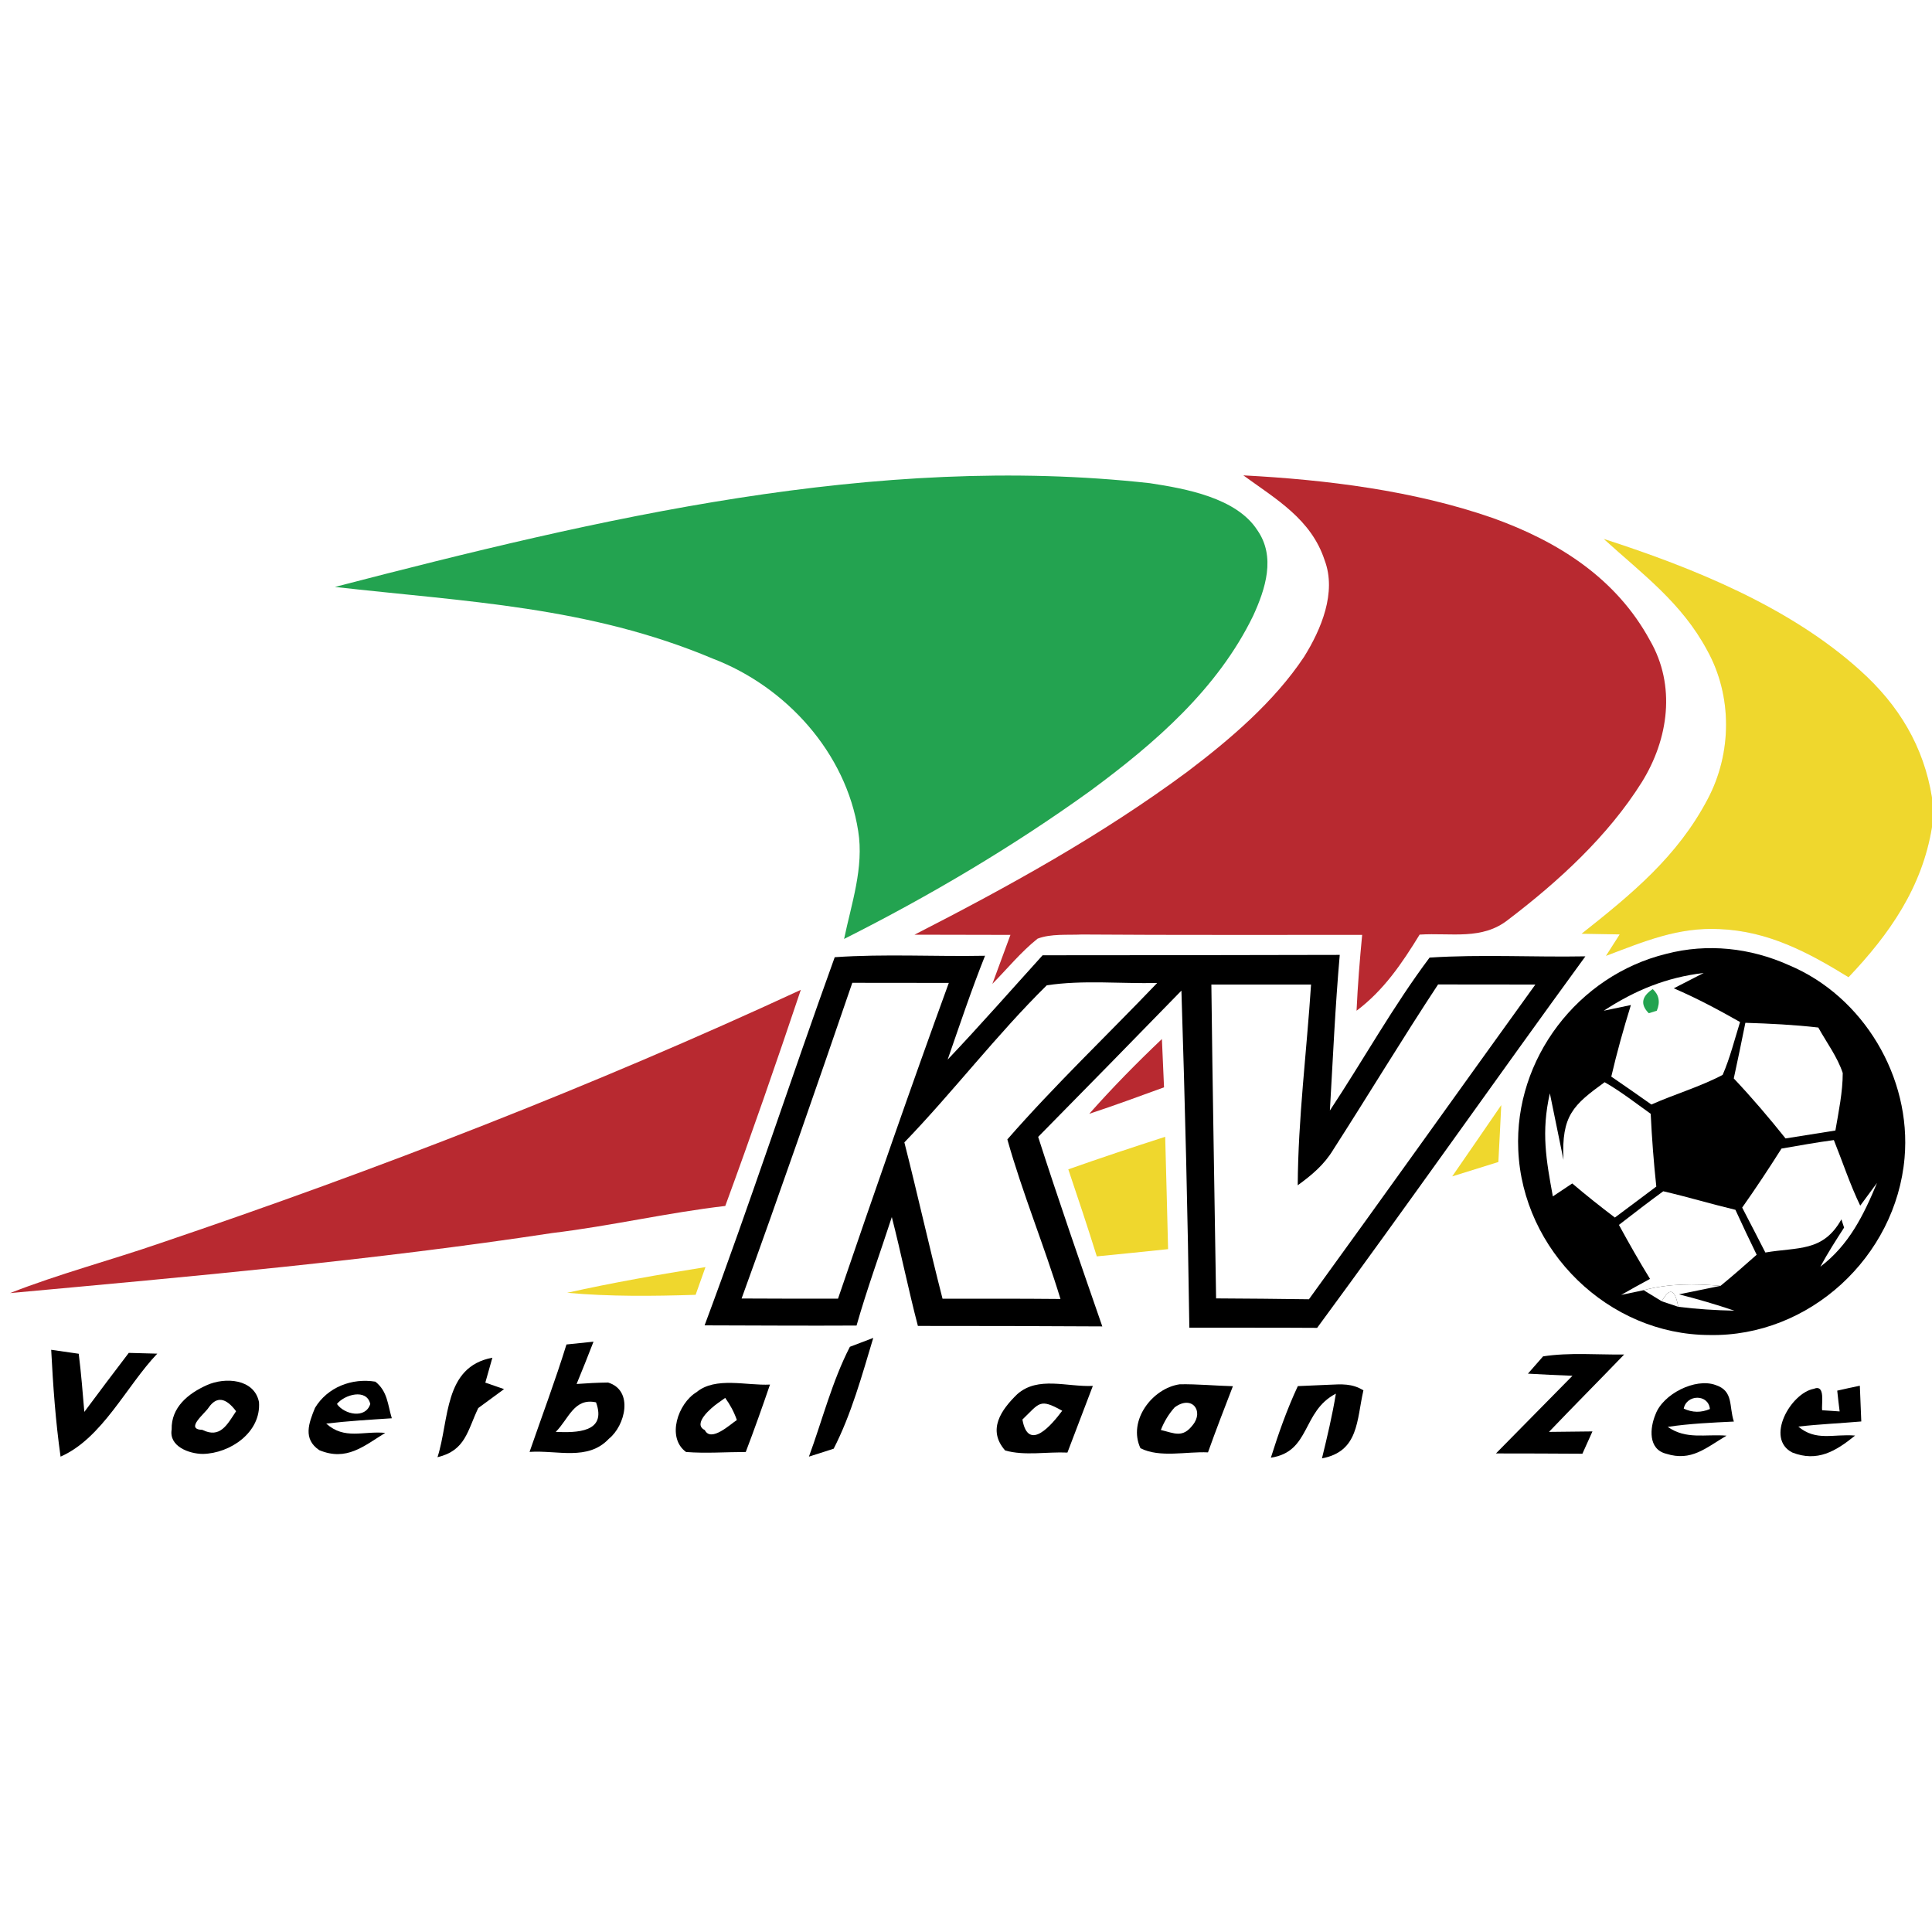
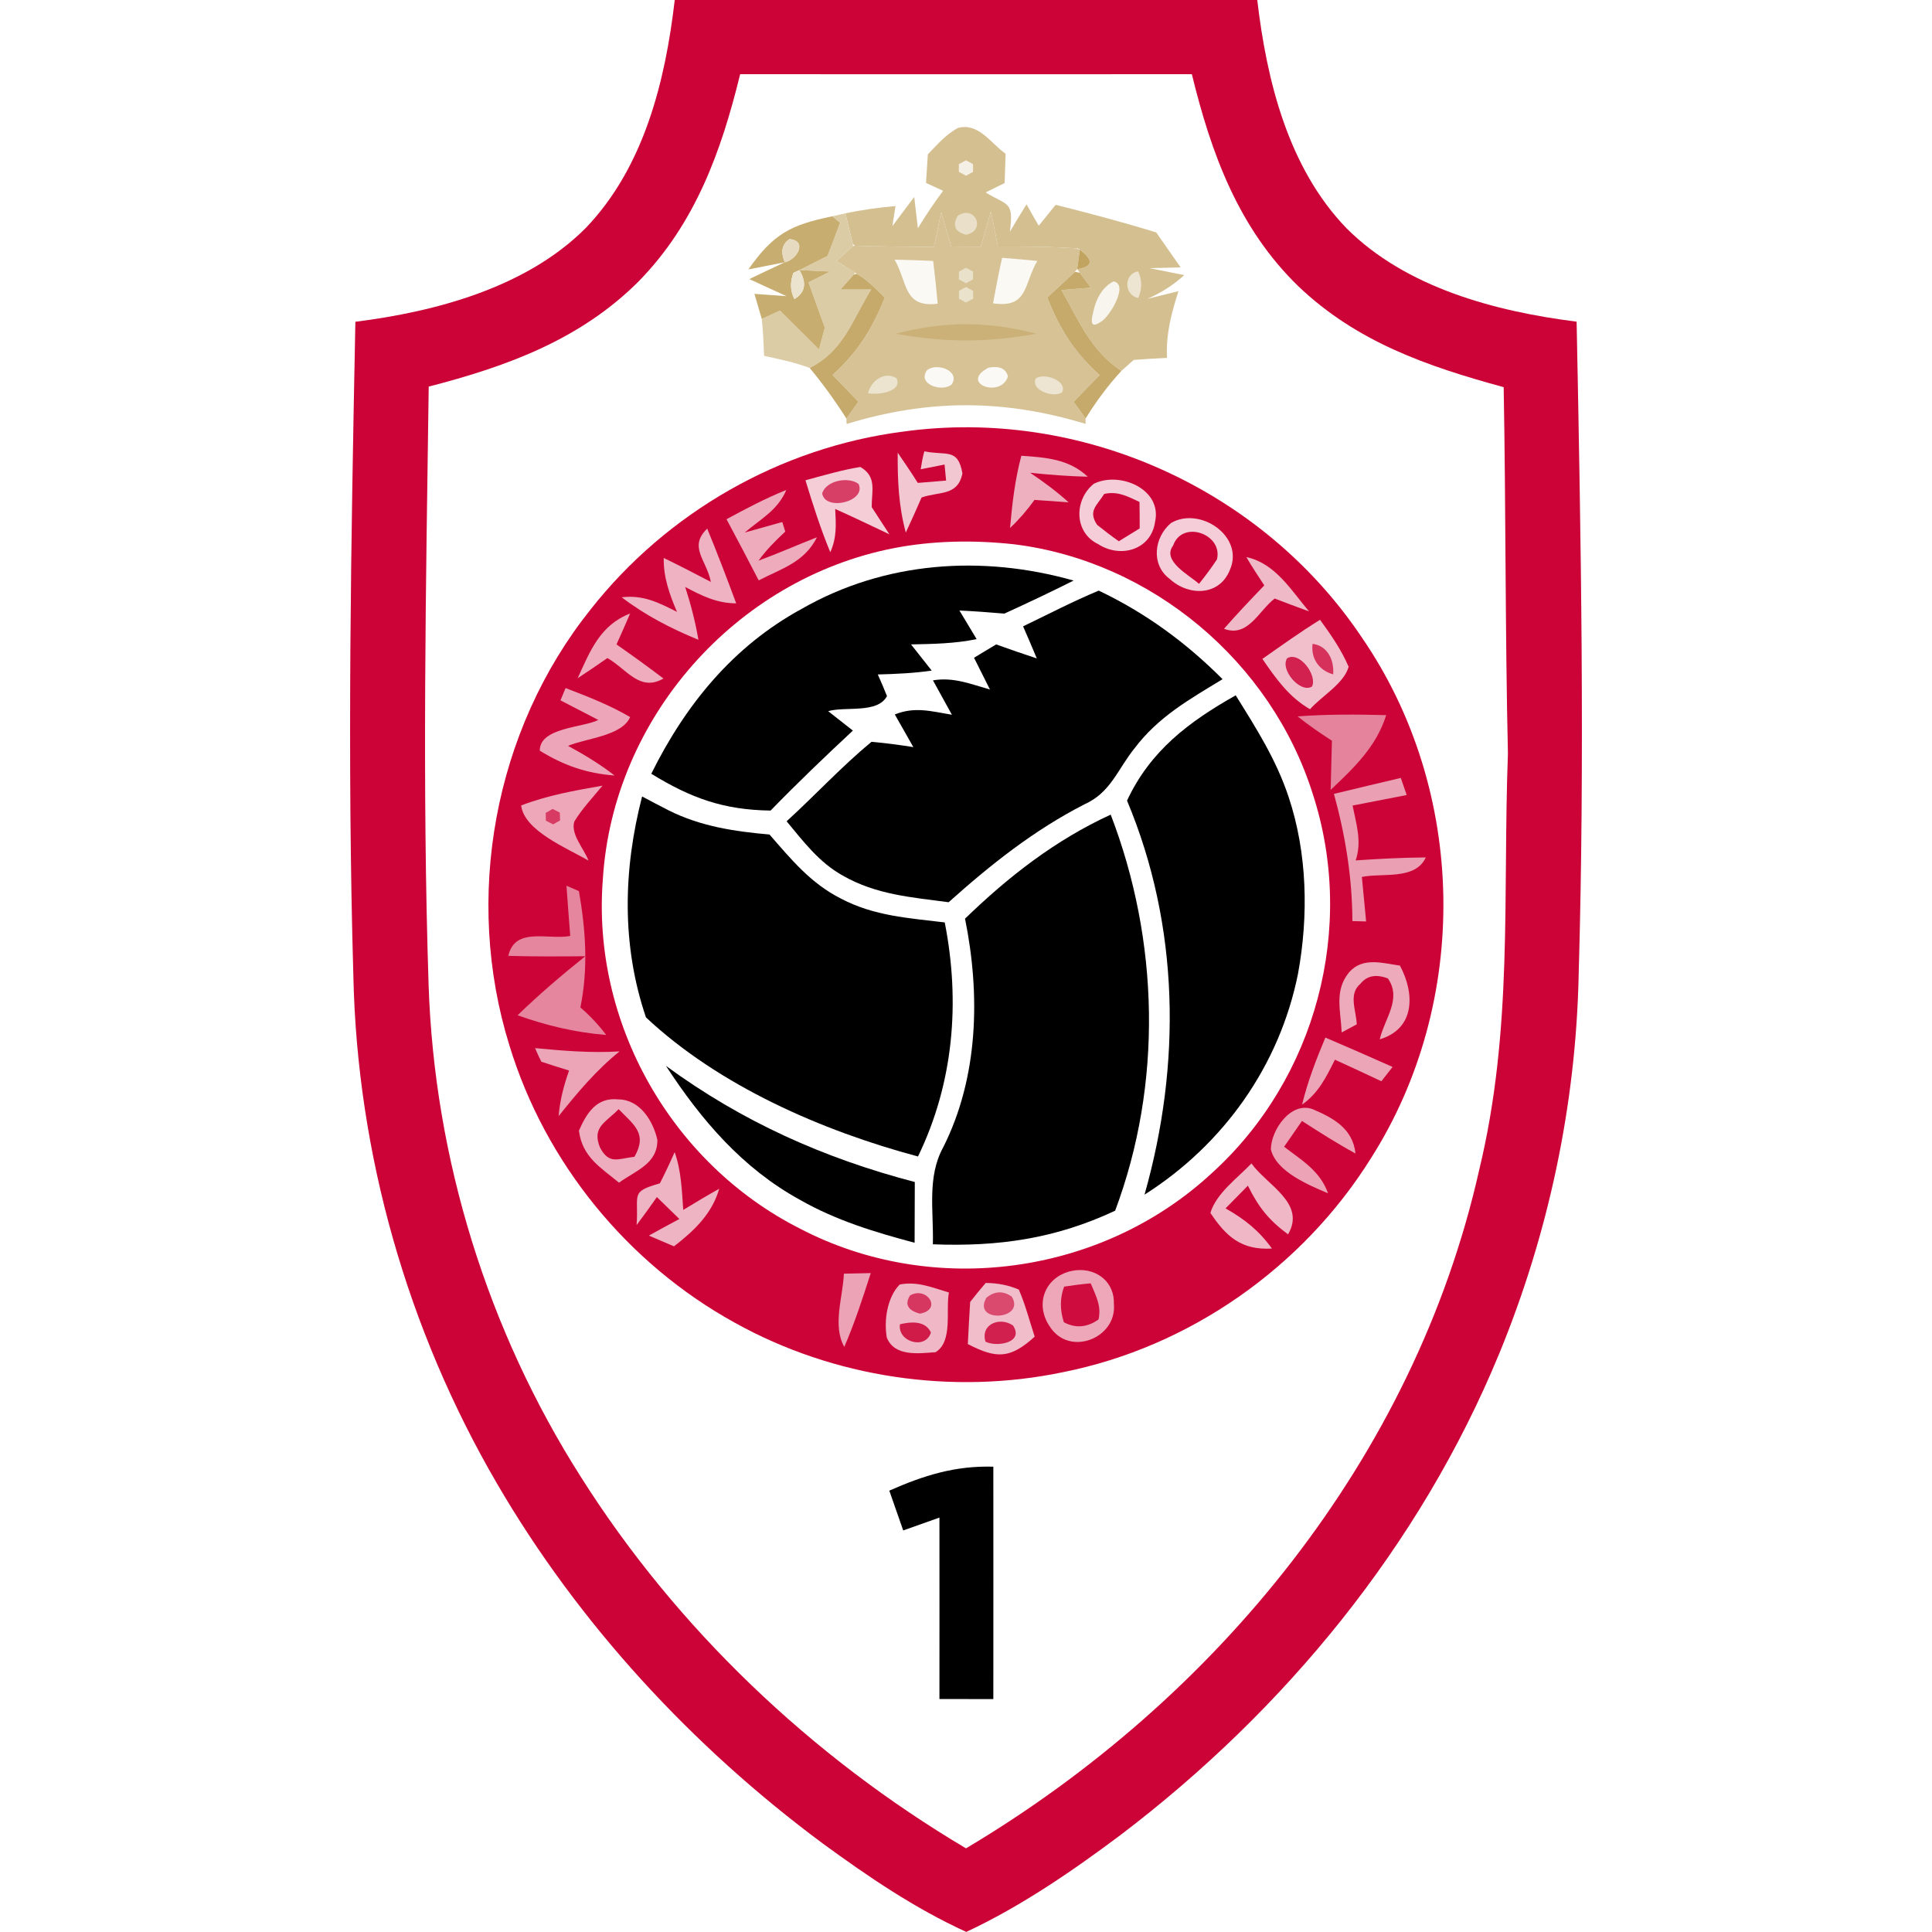
<svg xmlns="http://www.w3.org/2000/svg" version="1.1" viewBox="0 0 200 200" width="200.0pt" height="200.0pt">
-   <path d="M 0.00 0.00 L 200.00 0.00 L 200.00 82.57 C 199.14 77.25 196.55 72.98 192.57 69.41 C 185.30 62.83 175.25 58.77 166.02 55.79 C 170.04 59.44 174.08 62.39 176.72 67.31 C 179.35 72.04 179.30 77.98 176.77 82.74 C 173.64 88.69 168.89 92.57 163.73 96.66 C 165.04 96.68 166.35 96.71 167.67 96.73 C 167.19 97.47 166.72 98.21 166.25 98.95 C 170.18 97.47 173.70 95.96 178.02 96.18 C 183.06 96.39 187.17 98.58 191.36 101.16 C 195.61 96.69 198.99 91.84 200.00 85.61 L 200.00 200.00 L 0.00 200.00 L 0.00 0.00 Z" fill="#ffffff" />
-   <path d="M 119.04 50.02 C 122.71 50.58 127.98 51.52 130.15 54.87 C 132.09 57.64 131.00 60.96 129.73 63.74 C 126.04 71.33 119.55 76.94 112.88 81.86 C 104.83 87.66 96.24 92.74 87.38 97.20 C 88.14 93.54 89.45 89.80 88.84 86.03 C 87.58 77.92 81.37 71.08 73.81 68.19 C 60.95 62.77 48.26 62.30 34.67 60.76 C 62.01 53.67 90.63 46.87 119.04 50.02 Z" fill="#23a350" />
-   <path d="M 128.71 49.21 C 137.30 49.66 146.36 50.78 154.52 53.62 C 161.27 56.04 167.29 59.83 170.80 66.29 C 173.51 70.97 172.73 76.51 169.96 80.97 C 166.46 86.55 161.35 91.23 156.15 95.19 C 153.43 97.36 150.26 96.54 146.96 96.75 C 145.13 99.73 143.26 102.50 140.43 104.63 C 140.55 102.01 140.76 99.39 141.01 96.78 C 131.34 96.77 121.67 96.81 112.00 96.74 C 110.52 96.81 108.80 96.64 107.41 97.17 C 105.69 98.54 104.26 100.30 102.73 101.85 C 103.36 100.16 103.98 98.47 104.60 96.78 C 101.29 96.77 97.98 96.76 94.67 96.76 C 104.49 91.73 114.02 86.47 122.91 79.89 C 127.35 76.53 131.90 72.65 135.00 67.99 C 136.77 65.15 138.38 61.33 137.13 58.01 C 135.74 53.75 132.12 51.69 128.71 49.21 Z" fill="#b82930" />
-   <path d="M 166.02 55.79 C 175.25 58.77 185.30 62.83 192.57 69.41 C 196.55 72.98 199.14 77.25 200.00 82.57 L 200.00 85.61 C 198.99 91.84 195.61 96.69 191.36 101.16 C 187.17 98.58 183.06 96.39 178.02 96.18 C 173.70 95.96 170.18 97.47 166.25 98.95 C 166.72 98.21 167.19 97.47 167.67 96.73 C 166.35 96.71 165.04 96.68 163.73 96.66 C 168.89 92.57 173.64 88.69 176.77 82.74 C 179.30 77.98 179.35 72.04 176.72 67.31 C 174.08 62.39 170.04 59.44 166.02 55.79 Z" fill="#efd72d" />
-   <path d="M 172.50 98.74 C 176.75 97.63 181.20 98.12 185.18 99.91 C 192.90 103.14 197.89 111.53 197.16 119.86 C 196.27 130.10 187.30 138.41 176.96 138.20 C 166.50 138.18 157.60 129.45 157.17 119.03 C 156.75 109.60 163.36 100.97 172.50 98.74 Z" fill="#000000" />
-   <path d="M 86.41 99.09 C 91.57 98.73 96.79 99.04 101.97 98.94 C 100.56 102.47 99.35 106.10 98.10 109.69 C 101.45 106.16 104.66 102.50 107.93 98.89 C 118.18 98.89 128.44 98.87 138.69 98.85 C 138.22 104.21 137.98 109.59 137.67 114.96 C 141.13 109.73 144.23 104.14 147.99 99.13 C 153.34 98.78 158.75 99.10 164.12 99.00 C 154.80 111.78 145.72 124.73 136.35 137.46 C 131.94 137.43 127.53 137.45 123.12 137.44 C 122.96 125.80 122.67 114.18 122.30 102.55 C 117.37 107.61 112.43 112.66 107.47 117.69 C 109.58 124.26 111.85 130.79 114.11 137.31 C 107.75 137.27 101.38 137.26 95.02 137.26 C 94.04 133.52 93.28 129.73 92.32 125.99 C 91.10 129.74 89.75 133.43 88.67 137.22 C 83.43 137.25 78.18 137.21 72.94 137.20 C 77.65 124.58 81.84 111.75 86.41 99.09 Z" fill="#000000" />
-   <path d="M 176.37 100.72 L 173.27 102.31 C 175.63 103.32 177.89 104.53 180.13 105.80 C 179.56 107.62 179.09 109.52 178.33 111.27 C 175.98 112.51 173.38 113.26 170.95 114.34 C 169.58 113.37 168.19 112.40 166.80 111.45 C 167.38 108.95 168.07 106.49 168.83 104.04 L 166.02 104.63 C 169.26 102.51 172.50 101.18 176.37 100.72 Z" fill="#ffffff" />
-   <path d="M 82.90 102.47 C 80.39 109.95 77.80 117.43 75.08 124.84 C 69.07 125.54 63.19 126.92 57.19 127.64 C 38.59 130.47 19.77 132.14 1.04 133.86 C 6.14 131.86 11.47 130.46 16.65 128.67 C 39.13 121.06 61.35 112.45 82.90 102.47 Z" fill="#b82930" />
-   <path d="M 88.23 101.74 C 91.56 101.74 94.89 101.74 98.22 101.75 C 94.27 112.59 90.48 123.52 86.75 134.44 C 83.43 134.44 80.10 134.44 76.77 134.42 C 80.70 123.58 84.49 112.65 88.23 101.74 Z" fill="#ffffff" />
-   <path d="M 108.36 102.00 C 112.08 101.43 116.03 101.84 119.79 101.76 C 114.64 107.14 109.17 112.35 104.28 117.95 C 105.85 123.53 108.09 128.93 109.78 134.47 C 105.71 134.43 101.64 134.44 97.57 134.44 C 96.19 129.06 94.99 123.64 93.62 118.26 C 98.69 113.00 103.17 107.11 108.36 102.00 Z" fill="#ffffff" />
-   <path d="M 125.40 101.92 C 128.84 101.92 132.28 101.92 135.72 101.92 C 135.27 108.83 134.38 115.77 134.34 122.70 C 135.80 121.64 137.08 120.57 138.02 119.01 C 141.67 113.33 145.15 107.55 148.87 101.91 C 152.23 101.91 155.59 101.92 158.94 101.92 C 151.11 112.77 143.36 123.67 135.50 134.50 C 132.30 134.45 129.10 134.43 125.89 134.41 C 125.73 123.58 125.52 112.75 125.40 101.92 Z" fill="#ffffff" />
-   <path d="M 171.09 102.39 C 171.74 102.98 171.89 103.73 171.51 104.63 L 170.68 104.89 C 169.79 103.99 169.93 103.15 171.09 102.39 Z" fill="#23a350" />
-   <path d="M 180.68 105.88 C 183.21 105.96 185.72 106.08 188.23 106.37 C 189.08 107.91 190.21 109.41 190.76 111.08 C 190.76 113.05 190.33 115.10 190.00 117.03 C 188.28 117.30 186.56 117.57 184.84 117.85 C 183.13 115.71 181.36 113.63 179.48 111.64 C 179.90 109.72 180.29 107.80 180.68 105.88 Z" fill="#ffffff" />
-   <path d="M 120.28 107.56 C 120.35 109.22 120.42 110.89 120.50 112.56 C 117.93 113.50 115.36 114.44 112.76 115.30 C 115.15 112.60 117.67 110.04 120.28 107.56 Z" fill="#b82930" />
-   <path d="M 166.11 112.03 C 167.78 112.98 169.32 114.19 170.88 115.30 C 171.00 117.82 171.19 120.32 171.46 122.83 C 170.03 123.90 168.60 124.98 167.17 126.04 C 165.67 124.90 164.19 123.73 162.76 122.51 C 162.09 122.96 161.42 123.41 160.75 123.85 C 160.06 120.08 159.53 117.19 160.44 113.18 L 161.85 120.06 C 161.63 115.47 162.86 114.39 166.11 112.03 Z" fill="#ffffff" />
-   <path d="M 155.41 114.40 C 155.32 116.36 155.21 118.33 155.11 120.29 C 153.52 120.79 151.92 121.29 150.33 121.78 C 152.04 119.33 153.71 116.86 155.41 114.40 Z" fill="#efd72d" />
-   <path d="M 120.62 117.68 C 120.72 121.56 120.83 125.43 120.92 129.31 C 118.46 129.57 116.00 129.82 113.54 130.06 C 112.60 127.04 111.60 124.04 110.59 121.05 C 113.92 119.87 117.27 118.76 120.62 117.68 Z" fill="#efd72d" />
-   <path d="M 189.84 118.02 C 190.75 120.29 191.51 122.61 192.57 124.81 L 194.31 122.45 C 192.92 125.80 191.40 128.89 188.44 131.13 C 189.19 129.74 190.04 128.41 190.90 127.08 C 190.81 126.80 190.71 126.51 190.62 126.23 C 188.72 129.63 186.11 129.08 182.75 129.66 C 181.96 128.10 181.15 126.56 180.35 125.01 C 181.76 123.01 183.11 120.97 184.42 118.90 C 186.23 118.59 188.03 118.26 189.84 118.02 Z" fill="#ffffff" />
-   <path d="M 172.18 123.32 C 174.69 123.90 177.15 124.64 179.65 125.24 C 180.36 126.80 181.10 128.35 181.85 129.89 C 180.62 130.98 179.38 132.07 178.11 133.11 C 175.41 132.88 172.79 132.86 170.15 133.56 C 169.37 133.72 168.60 133.89 167.82 134.05 C 168.81 133.48 169.81 132.93 170.81 132.39 C 169.68 130.56 168.62 128.69 167.59 126.80 C 168.39 126.19 169.18 125.57 169.98 124.96 C 170.70 124.41 171.44 123.86 172.18 123.32 Z" fill="#ffffff" />
-   <path d="M 73.03 131.17 C 72.69 132.13 72.35 133.08 72.01 134.04 C 67.57 134.18 63.14 134.23 58.71 133.83 C 63.45 132.77 68.23 131.94 73.03 131.17 Z" fill="#efd72d" />
-   <path d="M 178.11 133.11 L 173.81 133.99 C 175.74 134.48 177.65 135.04 179.54 135.68 C 177.59 135.64 175.66 135.52 173.73 135.28 C 173.40 133.43 172.83 133.24 172.03 134.71 L 170.15 133.56 C 172.79 132.86 175.41 132.88 178.11 133.11 Z" fill="#ffffff" />
-   <path d="M 173.73 135.28 L 172.03 134.71 C 172.83 133.24 173.40 133.43 173.73 135.28 Z" fill="#ffffff" />
-   <path d="M 58.64 139.18 C 59.58 139.08 60.51 138.99 61.44 138.89 C 60.87 140.36 60.29 141.82 59.69 143.27 C 60.78 143.19 61.86 143.13 62.95 143.12 C 65.63 143.94 64.72 147.60 63.02 148.95 C 60.85 151.26 57.69 150.10 54.82 150.30 C 56.10 146.59 57.48 142.93 58.64 139.18 Z" fill="#000000" />
-   <path d="M 87.98 139.42 L 90.40 138.50 C 89.25 142.32 88.12 146.44 86.30 149.97 L 83.74 150.79 C 85.12 147.04 86.14 142.99 87.98 139.42 Z" fill="#000000" />
-   <path d="M 5.30 139.73 L 8.15 140.14 C 8.40 142.14 8.56 144.16 8.73 146.16 C 10.25 144.12 11.78 142.07 13.33 140.05 C 14.31 140.08 15.29 140.10 16.28 140.13 C 13.07 143.50 10.59 148.89 6.27 150.79 C 5.75 147.12 5.49 143.43 5.30 139.73 Z" fill="#000000" />
-   <path d="M 159.74 140.41 C 162.48 139.99 165.37 140.25 168.13 140.22 C 165.55 142.90 162.92 145.54 160.35 148.23 C 161.85 148.21 163.35 148.20 164.85 148.18 C 164.51 148.95 164.16 149.72 163.81 150.49 C 160.83 150.47 157.84 150.46 154.86 150.46 C 157.50 147.78 160.14 145.10 162.78 142.42 C 161.24 142.36 159.70 142.29 158.17 142.20 L 159.74 140.41 Z" fill="#000000" />
-   <path d="M 50.97 140.55 L 50.24 143.13 L 52.18 143.80 C 51.29 144.46 50.40 145.11 49.51 145.76 C 48.38 148.11 48.21 150.15 45.29 150.85 C 46.53 146.98 45.91 141.49 50.97 140.55 Z" fill="#000000" />
-   <path d="M 21.41 143.39 C 23.30 142.54 26.32 142.72 26.81 145.14 C 27.04 148.28 23.83 150.46 20.99 150.51 C 19.59 150.50 17.47 149.74 17.77 147.98 C 17.71 145.68 19.49 144.25 21.41 143.39 Z" fill="#000000" />
-   <path d="M 38.86 143.03 C 40.13 144.05 40.12 145.37 40.56 146.82 C 38.29 146.97 36.03 147.10 33.77 147.37 C 35.68 149.07 37.55 148.12 39.88 148.33 C 37.63 149.72 35.87 151.29 33.05 150.12 C 31.34 148.96 31.96 147.33 32.61 145.74 C 33.90 143.60 36.43 142.63 38.86 143.03 Z" fill="#000000" />
-   <path d="M 79.71 143.33 C 78.91 145.67 78.08 148.00 77.20 150.31 C 75.14 150.31 73.07 150.47 71.02 150.31 C 68.96 148.81 70.20 145.26 72.10 144.12 C 74.07 142.48 77.29 143.46 79.71 143.33 Z" fill="#000000" />
-   <path d="M 113.13 143.47 C 112.26 145.77 111.37 148.07 110.50 150.37 C 108.42 150.27 106.06 150.73 104.05 150.15 C 102.18 148.02 103.63 145.95 105.31 144.32 C 107.46 142.43 110.43 143.59 113.13 143.47 Z" fill="#000000" />
-   <path d="M 122.13 143.30 C 123.96 143.27 125.80 143.45 127.63 143.50 C 126.75 145.77 125.87 148.05 125.05 150.35 C 122.84 150.24 120.08 150.94 118.06 149.92 C 116.73 147.08 119.27 143.71 122.13 143.30 Z" fill="#000000" />
-   <path d="M 141.14 143.93 C 140.43 147.01 140.68 150.25 136.85 150.97 C 137.39 148.75 137.92 146.53 138.29 144.27 C 134.74 146.11 135.70 150.28 131.56 150.90 C 132.35 148.38 133.23 145.89 134.35 143.49 C 135.42 143.44 136.49 143.40 137.57 143.35 C 138.88 143.29 139.97 143.20 141.14 143.93 Z" fill="#000000" />
-   <path d="M 177.58 143.37 C 179.49 143.99 178.96 145.56 179.49 147.16 C 177.20 147.27 174.91 147.37 172.64 147.71 C 174.58 149.05 176.47 148.44 178.73 148.62 C 176.59 149.88 175.09 151.32 172.48 150.49 C 170.60 150.02 170.78 147.83 171.38 146.41 C 172.15 144.31 175.49 142.62 177.58 143.37 Z" fill="#000000" />
-   <path d="M 38.33 145.34 C 37.84 146.91 35.64 146.43 34.88 145.34 C 35.65 144.37 37.96 143.70 38.33 145.34 Z" fill="#ffffff" />
-   <path d="M 187.76 143.77 C 189.01 143.26 188.53 145.37 188.63 145.99 L 190.44 146.11 C 190.35 145.39 190.26 144.68 190.19 143.96 C 190.97 143.78 191.75 143.61 192.53 143.45 L 192.68 147.15 C 190.50 147.34 188.33 147.43 186.16 147.68 C 188.01 149.23 189.77 148.42 192.04 148.61 C 190.03 150.24 188.12 151.38 185.53 150.36 C 182.70 148.90 185.38 144.21 187.76 143.77 Z" fill="#000000" />
-   <path d="M 21.60 145.71 C 22.42 144.53 23.37 144.66 24.44 146.09 C 23.53 147.45 22.81 148.94 20.95 148.02 C 19.09 147.96 21.21 146.33 21.60 145.71 Z" fill="#ffffff" />
-   <path d="M 61.70 145.17 C 62.85 148.31 59.67 148.32 57.53 148.23 C 58.88 146.88 59.42 144.68 61.70 145.17 Z" fill="#ffffff" />
-   <path d="M 74.27 145.28 L 75.07 144.71 C 75.57 145.39 75.98 146.15 76.28 147.00 C 75.60 147.44 73.60 149.34 72.96 148.04 C 71.63 147.40 73.66 145.71 74.27 145.28 Z" fill="#ffffff" />
-   <path d="M 109.96 146.04 C 108.91 147.45 106.45 150.41 105.84 146.95 C 107.62 145.24 107.60 144.72 109.96 146.04 Z" fill="#ffffff" />
-   <path d="M 121.60 145.69 C 123.39 144.37 124.65 146.07 123.48 147.51 C 122.43 148.89 121.58 148.37 120.17 148.03 C 120.52 147.14 121.00 146.36 121.60 145.69 Z" fill="#ffffff" />
-   <path d="M 177.01 145.86 C 176.10 146.25 175.20 146.24 174.30 145.82 C 174.58 144.34 176.85 144.28 177.01 145.86 Z" fill="#ffffff" />
+   <path d="M 0.00 0.00 L 69.85 0.00 C 68.87 8.42 66.67 17.33 60.62 23.62 C 54.50 29.75 45.14 32.26 36.79 33.31 C 36.34 55.86 35.93 78.45 36.58 101.00 C 36.97 119.42 42.17 137.65 51.44 153.56 C 59.90 168.10 71.66 180.81 85.15 190.82 C 89.90 194.29 94.67 197.54 100.03 199.99 C 105.68 197.35 111.00 193.70 115.98 189.97 C 133.02 177.03 146.99 160.01 155.18 140.17 C 160.29 127.76 163.13 114.42 163.42 101.00 C 164.07 78.45 163.66 55.86 163.21 33.30 C 154.80 32.24 145.54 29.79 139.38 23.62 C 133.35 17.37 131.13 8.36 130.15 0.00 L 200.00 0.00 L 200.00 200.00 L 0.00 200.00 L 0.00 0.00 Z" fill="#ffffff" />
+   <path d="M 69.85 0.00 L 130.15 0.00 C 131.13 8.36 133.35 17.37 139.38 23.62 C 145.54 29.79 154.80 32.24 163.21 33.30 C 163.66 55.86 164.07 78.45 163.42 101.00 C 163.13 114.42 160.29 127.76 155.18 140.17 C 146.99 160.01 133.02 177.03 115.98 189.97 C 111.00 193.70 105.68 197.35 100.03 199.99 C 94.67 197.54 89.90 194.29 85.15 190.82 C 71.66 180.81 59.90 168.10 51.44 153.56 C 42.17 137.65 36.97 119.42 36.58 101.00 C 35.93 78.45 36.34 55.86 36.79 33.31 C 45.14 32.26 54.50 29.75 60.62 23.62 C 66.67 17.33 68.87 8.42 69.85 0.00 Z" fill="#cc0337" />
+   <path d="M 76.62 7.68 C 92.21 7.69 107.79 7.69 123.38 7.68 C 125.38 15.88 128.20 23.61 134.39 29.62 C 140.45 35.41 147.75 37.92 155.66 40.08 C 155.89 52.72 155.81 65.36 156.10 78.00 C 155.55 92.83 156.65 106.56 153.11 121.18 C 146.41 150.89 125.89 175.94 100.00 191.34 C 84.02 181.86 70.07 168.62 60.13 152.89 C 50.48 137.72 44.97 119.97 44.37 102.00 C 43.70 81.39 44.09 60.65 44.38 40.02 C 52.49 37.93 60.08 35.16 66.12 29.12 C 71.98 23.13 74.67 15.66 76.62 7.68 Z" fill="#ffffff" />
+   <path d="M 99.18 13.24 C 101.30 12.68 102.56 14.82 104.10 15.92 C 104.06 16.93 104.03 17.94 104.00 18.95 C 103.34 19.27 102.68 19.60 102.03 19.92 C 104.31 21.32 104.97 20.78 104.54 23.99 C 105.10 23.04 105.68 22.09 106.27 21.15 C 106.68 21.90 107.10 22.64 107.53 23.37 C 108.11 22.64 108.70 21.92 109.28 21.20 C 112.77 22.08 116.25 23.00 119.69 24.06 C 120.53 25.27 121.37 26.47 122.22 27.68 L 119.02 27.76 C 120.21 28.00 121.40 28.24 122.59 28.48 C 121.48 29.50 120.20 30.32 118.76 30.94 L 121.99 30.14 C 121.26 32.45 120.68 34.61 120.81 37.05 C 119.66 37.10 118.51 37.17 117.36 37.26 L 116.09 38.39 C 112.90 36.30 111.69 33.18 109.88 30.02 C 110.90 29.94 111.92 29.86 112.93 29.78 L 111.77 28.21 L 111.51 27.86 C 113.15 27.61 113.24 26.94 111.78 25.85 L 111.56 25.72 L 111.43 25.71 C 108.73 25.53 106.01 25.51 103.31 25.52 C 103.07 24.31 102.82 23.10 102.58 21.88 C 102.23 23.10 101.87 24.32 101.52 25.54 C 100.51 25.53 99.49 25.53 98.47 25.52 C 98.12 24.34 97.78 23.16 97.43 21.97 C 97.18 23.17 96.93 24.36 96.68 25.56 C 93.95 25.54 91.22 25.53 88.49 25.44 L 88.29 25.28 C 88.03 24.22 87.77 23.15 87.52 22.08 C 89.23 21.73 90.96 21.48 92.70 21.33 L 92.38 23.40 C 93.13 22.40 93.89 21.40 94.64 20.39 C 94.77 21.47 94.89 22.55 95.02 23.63 C 95.83 22.29 96.69 21.01 97.63 19.75 C 97.04 19.48 96.45 19.21 95.86 18.94 C 95.92 17.95 95.98 16.97 96.05 15.98 C 96.99 15.00 97.97 13.87 99.18 13.24 Z" fill="#d4bf90" />
+   <path d="M 99.26 16.99 L 100.00 16.59 L 100.73 16.99 L 100.73 17.79 L 100.00 18.19 L 99.26 17.79 L 99.26 16.99 Z" fill="#f5f0e5" />
+   <path d="M 87.52 22.08 C 87.77 23.15 88.03 24.22 88.29 25.28 L 88.32 25.46 L 86.60 27.02 L 88.54 28.25 L 88.39 28.42 L 87.00 29.97 C 88.06 29.97 89.12 29.97 90.18 29.97 C 88.23 33.11 87.37 36.29 83.82 38.09 C 82.28 37.51 80.70 37.19 79.10 36.84 C 79.04 35.57 79.00 34.29 78.86 33.02 C 79.49 32.73 80.11 32.44 80.74 32.15 C 82.08 33.49 83.43 34.83 84.78 36.17 C 84.98 35.42 85.19 34.67 85.39 33.92 C 84.82 32.36 84.25 30.79 83.70 29.23 C 84.44 28.85 85.19 28.48 85.93 28.11 C 84.87 28.06 83.81 28.01 82.75 27.96 C 83.72 27.48 84.69 26.99 85.66 26.50 C 86.10 25.36 86.55 24.21 86.96 23.05 L 86.16 22.39 C 86.61 22.29 87.06 22.18 87.52 22.08 Z" fill="#dccca6" />
+   <path d="M 97.43 21.97 C 97.78 23.16 98.12 24.34 98.47 25.52 C 99.49 25.53 100.51 25.53 101.52 25.54 C 101.87 24.32 102.23 23.10 102.58 21.88 C 102.82 23.10 103.07 24.31 103.31 25.52 C 106.01 25.51 108.73 25.53 111.43 25.71 L 111.78 25.85 L 111.51 27.86 L 111.28 28.14 C 110.32 29.03 109.37 29.91 108.41 30.80 C 109.72 34.08 111.17 36.42 113.83 38.83 C 112.93 39.75 112.03 40.68 111.13 41.60 C 111.55 42.17 111.97 42.74 112.38 43.32 L 112.38 43.88 C 103.88 41.31 96.13 41.30 87.64 43.89 L 87.62 43.33 C 88.03 42.74 88.44 42.16 88.86 41.58 C 87.97 40.66 87.08 39.74 86.19 38.82 C 88.83 36.40 90.27 34.09 91.59 30.81 C 90.68 29.91 89.82 29.00 88.69 28.35 L 88.54 28.25 L 86.60 27.02 L 88.32 25.46 L 88.49 25.44 C 91.22 25.53 93.95 25.54 96.68 25.56 C 96.93 24.36 97.18 23.17 97.43 21.97 Z" fill="#d6c295" />
+   <path d="M 99.14 22.34 C 100.90 21.14 102.16 23.85 100.02 24.30 C 98.86 24.02 98.57 23.36 99.14 22.34 Z" fill="#eae0c9" />
+   <path d="M 86.16 22.39 L 86.96 23.05 C 86.55 24.21 86.10 25.36 85.66 26.50 C 84.69 26.99 83.72 27.48 82.75 27.96 L 82.13 28.25 C 81.77 29.24 81.81 30.15 82.24 30.96 C 83.37 30.28 83.54 29.28 82.75 27.96 C 83.81 28.01 84.87 28.06 85.93 28.11 C 85.19 28.48 84.44 28.85 83.70 29.23 C 84.25 30.79 84.82 32.36 85.39 33.92 C 85.19 34.67 84.98 35.42 84.78 36.17 C 83.43 34.83 82.08 33.49 80.74 32.15 C 80.11 32.44 79.49 32.73 78.86 33.02 L 78.10 30.42 C 79.21 30.50 80.32 30.58 81.42 30.66 C 80.14 30.07 78.85 29.49 77.57 28.89 C 78.79 28.31 80.01 27.72 81.24 27.15 C 82.51 26.88 83.62 24.94 81.73 24.75 C 80.95 25.27 80.79 26.06 81.24 27.15 L 77.47 27.89 C 80.07 24.20 81.83 23.28 86.16 22.39 Z" fill="#c8ad70" />
+   <path d="M 89.29 23.32 C 89.82 23.79 89.82 23.79 89.29 23.32 Z" fill="#fdfcfa" />
+   <path d="M 110.20 23.32 C 110.74 23.79 110.74 23.79 110.20 23.32 Z" fill="#fdfcfa" />
+   <path d="M 84.09 24.31 C 84.63 24.78 84.63 24.78 84.09 24.31 Z" fill="#faf7f2" />
+   <path d="M 115.29 24.27 C 115.80 24.76 115.80 24.76 115.29 24.27 Z" fill="#f9f7f1" />
+   <path d="M 81.73 24.75 C 83.62 24.94 82.51 26.88 81.24 27.15 C 80.79 26.06 80.95 25.27 81.73 24.75 Z" fill="#e6dbc0" />
+   <path d="M 88.29 25.28 L 88.49 25.44 L 88.32 25.46 L 88.29 25.28 Z" fill="#f9f6f0" />
+   <path d="M 111.56 25.72 L 111.78 25.85 L 111.43 25.71 L 111.56 25.72 Z" fill="#f8f5ee" />
+   <path d="M 111.78 25.85 C 113.24 26.94 113.15 27.61 111.51 27.86 L 111.78 25.85 Z" fill="#c2a461" />
+   <path d="M 92.61 26.88 C 93.94 26.90 95.27 26.95 96.60 27.01 C 96.78 28.49 96.94 29.96 97.07 31.44 C 93.52 31.89 93.97 29.25 92.61 26.88 Z" fill="#fbf9f4" />
+   <path d="M 103.74 26.69 C 104.95 26.78 106.17 26.89 107.38 27.01 C 105.96 29.43 106.45 31.94 102.80 31.40 C 103.09 29.83 103.38 28.25 103.74 26.69 Z" fill="#fbf9f4" />
+   <path d="M 82.13 28.25 L 82.75 27.96 C 83.54 29.28 83.37 30.28 82.24 30.96 C 81.81 30.15 81.77 29.24 82.13 28.25 Z" fill="#ece3cf" />
+   <path d="M 88.54 28.25 L 88.69 28.35 L 88.39 28.42 L 88.54 28.25 Z" fill="#f9f7f1" />
+   <path d="M 88.69 28.35 C 89.82 29.00 90.68 29.91 91.59 30.81 C 90.27 34.09 88.83 36.40 86.19 38.82 C 87.08 39.74 87.97 40.66 88.86 41.58 C 88.44 42.16 88.03 42.74 87.62 43.33 C 86.46 41.50 85.20 39.76 83.82 38.09 C 87.37 36.29 88.23 33.11 90.18 29.97 C 89.12 29.97 88.06 29.97 87.00 29.97 L 88.39 28.42 L 88.69 28.35 Z" fill="#c6aa6c" />
+   <path d="M 99.27 28.12 L 100.00 27.72 L 100.74 28.12 L 100.73 28.92 L 100.00 29.32 L 99.26 28.92 L 99.27 28.12 Z" fill="#eae1cb" />
+   <path d="M 111.28 28.14 L 111.77 28.21 L 112.93 29.78 C 111.92 29.86 110.90 29.94 109.88 30.02 C 111.69 33.18 112.90 36.30 116.09 38.39 C 114.69 39.91 113.47 41.56 112.38 43.32 C 111.97 42.74 111.55 42.17 111.13 41.60 C 112.03 40.68 112.93 39.75 113.83 38.83 C 111.17 36.42 109.72 34.08 108.41 30.80 C 109.37 29.91 110.32 29.03 111.28 28.14 Z" fill="#c6aa6c" />
+   <path d="M 111.28 28.14 L 111.51 27.86 L 111.77 28.21 L 111.28 28.14 Z" fill="#f9f7f1" />
+   <path d="M 117.82 28.09 C 118.24 29.01 118.24 29.93 117.83 30.85 C 116.34 30.55 116.30 28.35 117.82 28.09 Z" fill="#ede4d1" />
+   <path d="M 115.27 29.13 C 116.92 29.43 114.81 32.86 113.99 33.29 C 112.44 34.38 113.18 32.37 113.34 31.63 C 113.74 30.41 114.39 29.57 115.27 29.13 Z" fill="#f8f5ef" />
+   <path d="M 99.27 30.11 L 100.01 29.71 L 100.74 30.12 L 100.74 30.92 L 100.00 31.32 L 99.27 30.92 L 99.27 30.11 Z" fill="#ebe2cc" />
+   <path d="M 107.27 34.55 C 102.14 35.47 97.87 35.47 92.73 34.55 C 97.68 33.24 102.32 33.23 107.27 34.55 Z" fill="#cbb178" />
+   <path d="M 95.95 38.34 C 96.93 37.49 99.45 38.37 98.52 39.80 C 97.54 40.62 94.93 39.80 95.95 38.34 Z" fill="#fbf9f5" />
+   <path d="M 102.33 38.06 C 103.46 37.85 104.13 38.15 104.34 38.97 C 103.63 41.27 99.24 39.69 102.33 38.06 Z" fill="#fbf9f5" />
+   <path d="M 92.81 39.15 C 93.47 40.59 90.78 40.92 89.86 40.70 C 90.18 39.40 91.54 38.40 92.81 39.15 Z" fill="#ede4d0" />
+   <path d="M 107.22 39.18 C 108.04 38.55 110.53 39.39 109.95 40.61 C 109.13 41.23 106.64 40.40 107.22 39.18 Z" fill="#ede5d1" />
+   <path d="M 93.49 44.68 C 111.89 42.13 130.67 50.59 140.99 66.01 C 151.89 81.87 152.25 103.70 141.90 119.93 C 134.84 131.22 123.12 139.45 110.03 142.05 C 98.59 144.44 86.29 142.62 76.07 136.93 C 64.96 130.81 56.44 120.37 52.74 108.24 C 47.98 92.94 51.12 75.63 61.13 63.10 C 69.04 53.04 80.79 46.31 93.49 44.68 Z" fill="#cc0337" />
+   <path d="M 95.69 46.72 C 97.97 47.19 99.17 46.34 99.63 49.01 C 99.14 51.38 97.26 50.85 95.40 51.50 C 94.87 52.72 94.33 53.93 93.77 55.13 C 93.02 52.40 92.91 49.68 92.93 46.86 C 93.64 47.89 94.34 48.93 95.01 49.99 C 95.99 49.91 96.96 49.83 97.94 49.75 L 97.78 48.09 L 95.31 48.58 C 95.41 47.95 95.51 47.33 95.69 46.72 Z" fill="#f3c7d2" />
+   <path d="M 105.73 47.18 C 108.24 47.35 110.68 47.52 112.60 49.35 C 110.60 49.30 108.62 49.15 106.64 48.94 C 108.03 49.88 109.38 50.87 110.62 52.00 C 109.45 51.92 108.27 51.84 107.09 51.75 C 106.33 52.81 105.49 53.78 104.56 54.66 C 104.78 52.13 105.07 49.64 105.73 47.18 Z" fill="#eeafbf" />
+   <path d="M 89.06 48.34 C 90.81 49.34 90.22 50.85 90.24 52.50 C 90.85 53.44 91.46 54.38 92.07 55.31 C 90.20 54.43 88.35 53.53 86.46 52.69 C 86.54 54.29 86.64 55.65 85.95 57.16 C 84.94 54.73 84.15 52.23 83.38 49.72 C 85.25 49.21 87.15 48.65 89.06 48.34 Z" fill="#f4cdd7" />
+   <path d="M 88.88 50.10 C 89.72 51.93 85.43 52.96 85.11 51.08 C 85.50 49.74 87.84 49.30 88.88 50.10 Z" fill="#d83f67" />
+   <path d="M 113.23 50.08 C 115.91 48.75 120.34 50.64 119.57 54.03 C 119.15 56.95 115.97 57.82 113.67 56.32 C 111.15 55.10 111.19 51.72 113.23 50.08 Z" fill="#f4cdd8" />
+   <path d="M 81.40 50.72 C 80.51 52.82 78.75 53.72 77.09 55.13 C 78.39 54.77 79.68 54.41 80.98 54.04 L 81.29 55.03 C 80.28 55.97 79.33 56.92 78.52 58.04 C 80.56 57.29 82.54 56.41 84.57 55.62 C 83.26 58.22 80.94 58.84 78.54 60.08 C 77.45 57.96 76.33 55.85 75.21 53.75 C 77.23 52.65 79.26 51.58 81.40 50.72 Z" fill="#eeabbc" />
+   <path d="M 114.31 51.13 C 115.72 50.82 116.73 51.39 117.96 51.96 C 117.98 52.87 117.98 53.78 117.98 54.70 C 117.26 55.14 116.54 55.59 115.82 56.03 C 115.05 55.49 114.30 54.92 113.57 54.33 C 112.61 52.88 113.55 52.34 114.31 51.13 Z" fill="#cc0337" />
+   <path d="M 121.24 54.13 C 124.24 52.40 128.84 55.53 127.32 58.99 C 126.24 61.72 123.04 61.73 121.09 59.93 C 119.11 58.46 119.46 55.60 121.24 54.13 Z" fill="#f4cdd8" />
+   <path d="M 73.21 54.72 C 74.26 57.28 75.25 59.86 76.21 62.46 C 74.22 62.45 72.65 61.68 70.93 60.76 C 71.51 62.56 71.98 64.36 72.30 66.23 C 69.47 65.07 66.79 63.69 64.36 61.83 C 66.61 61.57 68.16 62.37 70.08 63.34 C 69.31 61.52 68.67 59.77 68.71 57.76 C 70.35 58.56 71.97 59.39 73.59 60.24 C 73.15 57.97 71.23 56.63 73.21 54.72 Z" fill="#efb2c2" />
+   <path d="M 125.98 57.91 C 125.40 58.78 124.78 59.62 124.12 60.44 C 123.17 59.57 120.23 58.07 121.44 56.48 C 122.37 53.78 126.62 55.27 125.98 57.91 Z" fill="#cc0337" />
+   <path d="M 92.50 56.75 C 96.61 55.95 100.87 55.89 105.02 56.35 C 119.24 58.12 131.59 68.52 135.89 82.17 C 140.41 96.02 136.24 111.66 125.46 121.43 C 114.06 132.01 96.61 134.38 82.82 127.19 C 69.51 120.46 61.22 105.87 62.41 90.97 C 63.46 74.33 76.16 59.95 92.50 56.75 Z" fill="#ffffff" />
+   <path d="M 129.02 57.67 C 132.01 58.30 133.67 61.12 135.51 63.29 C 134.32 62.86 133.13 62.41 131.95 61.96 C 130.28 63.25 129.19 66.03 126.71 65.09 C 128.06 63.55 129.46 62.07 130.88 60.60 C 130.24 59.64 129.61 58.67 129.02 57.67 Z" fill="#f0b9c7" />
+   <path d="M 111.14 60.10 C 108.77 61.29 106.38 62.42 103.97 63.52 C 102.42 63.39 100.87 63.27 99.32 63.20 C 99.91 64.18 100.51 65.17 101.10 66.16 C 98.85 66.63 96.60 66.66 94.31 66.71 C 95.02 67.61 95.74 68.51 96.45 69.42 C 94.59 69.69 92.74 69.77 90.87 69.82 C 91.20 70.56 91.52 71.30 91.82 72.06 C 90.84 73.90 87.52 73.10 85.73 73.62 C 86.58 74.29 87.43 74.96 88.29 75.63 C 85.39 78.33 82.53 81.07 79.77 83.91 C 74.89 83.84 71.53 82.62 67.42 80.10 C 70.96 72.95 75.90 66.89 82.99 63.03 C 91.59 58.10 101.68 57.42 111.14 60.10 Z" fill="#000000" />
+   <path d="M 113.74 61.14 C 118.59 63.45 122.77 66.51 126.56 70.31 C 123.15 72.38 119.91 74.20 117.45 77.46 C 115.68 79.65 115.00 82.03 112.27 83.26 C 107.06 85.92 102.54 89.51 98.20 93.40 C 94.32 92.88 90.70 92.62 87.24 90.64 C 84.78 89.27 83.19 87.13 81.43 85.02 C 84.39 82.32 87.13 79.34 90.22 76.79 C 91.66 76.92 93.11 77.11 94.55 77.34 C 93.91 76.21 93.27 75.09 92.63 73.96 C 94.71 73.12 96.42 73.64 98.54 73.99 C 97.88 72.80 97.23 71.62 96.58 70.43 C 98.71 70.07 100.47 70.81 102.48 71.38 C 101.93 70.28 101.38 69.18 100.83 68.09 C 101.59 67.63 102.36 67.17 103.12 66.71 C 104.52 67.21 105.92 67.70 107.33 68.16 C 106.87 67.05 106.39 65.94 105.91 64.84 C 108.50 63.59 111.08 62.25 113.74 61.14 Z" fill="#000000" />
+   <path d="M 65.23 63.51 C 64.77 64.58 64.30 65.65 63.82 66.71 C 65.46 67.86 67.08 69.02 68.68 70.24 C 66.23 71.66 64.87 69.26 62.88 68.12 C 61.86 68.83 60.84 69.53 59.80 70.21 C 61.09 67.39 62.11 64.72 65.23 63.51 Z" fill="#eeacbd" />
+   <path d="M 136.65 64.16 C 137.78 65.72 138.84 67.24 139.61 69.02 C 139.14 70.76 136.80 72.07 135.61 73.42 C 133.41 72.14 132.09 70.25 130.68 68.21 C 132.65 66.83 134.61 65.42 136.65 64.16 Z" fill="#f1becb" />
+   <path d="M 135.88 66.65 C 137.46 66.86 138.12 68.35 138.01 69.81 C 136.55 69.41 135.68 68.16 135.88 66.65 Z" fill="#d5315b" />
+   <path d="M 133.25 68.14 C 134.54 67.39 136.39 69.92 135.82 71.07 C 134.60 71.82 132.46 69.28 133.25 68.14 Z" fill="#d2214e" />
+   <path d="M 58.55 71.23 C 60.85 72.11 63.09 72.98 65.23 74.23 C 64.38 76.20 60.66 76.42 58.80 77.21 C 60.48 78.12 62.10 79.10 63.62 80.28 C 60.70 80.06 58.35 79.23 55.88 77.71 C 55.85 75.30 60.37 75.33 61.94 74.53 C 60.63 73.85 59.33 73.18 58.02 72.50 L 58.55 71.23 Z" fill="#eda6b9" />
+   <path d="M 127.92 71.98 C 130.05 75.40 132.11 78.63 133.39 82.48 C 135.34 88.30 135.47 94.80 134.37 100.80 C 132.46 110.32 126.66 118.48 118.48 123.67 C 122.30 110.19 122.12 95.88 116.67 82.88 C 119.08 77.71 123.08 74.71 127.92 71.98 Z" fill="#000000" />
+   <path d="M 134.33 74.16 C 137.38 73.93 140.44 73.95 143.50 74.03 C 142.46 77.32 140.18 79.46 137.75 81.77 C 137.79 80.07 137.84 78.37 137.88 76.68 C 136.66 75.89 135.46 75.07 134.33 74.16 Z" fill="#e5839d" />
+   <path d="M 62.37 81.33 C 61.38 82.54 60.26 83.71 59.45 85.05 C 59.05 86.37 60.46 87.85 60.92 89.09 C 58.82 87.85 54.26 86.03 53.95 83.38 C 56.71 82.32 59.48 81.84 62.37 81.33 Z" fill="#eda7b9" />
+   <path d="M 145.01 80.53 C 145.21 81.12 145.41 81.71 145.62 82.30 C 143.75 82.67 141.89 83.03 140.02 83.39 C 140.40 85.33 141.00 87.09 140.34 89.07 C 142.76 88.90 145.18 88.78 147.60 88.76 C 146.50 91.13 143.17 90.34 140.98 90.78 C 141.12 92.32 141.27 93.86 141.42 95.39 L 140.00 95.35 C 139.98 90.82 139.28 86.54 138.09 82.18 C 140.39 81.63 142.70 81.07 145.01 80.53 Z" fill="#eb9fb2" />
+   <path d="M 66.47 82.45 C 67.37 82.93 68.28 83.41 69.20 83.88 C 72.50 85.54 76.01 86.07 79.66 86.39 C 81.92 88.98 83.92 91.44 87.07 93.03 C 90.50 94.83 94.03 95.03 97.80 95.49 C 99.42 103.74 98.72 112.11 95.03 119.72 C 85.09 117.06 74.43 112.41 66.87 105.32 C 64.33 97.84 64.51 90.04 66.47 82.45 Z" fill="#000000" />
+   <path d="M 56.49 84.15 L 57.21 83.74 L 57.95 84.12 L 57.98 84.93 L 57.26 85.34 L 56.51 84.96 L 56.49 84.15 Z" fill="#d73b64" />
+   <path d="M 114.98 84.33 C 120.00 97.40 120.36 112.18 115.44 125.33 C 109.26 128.23 103.36 129.07 96.57 128.81 C 96.66 125.36 95.95 121.84 97.64 118.77 C 101.30 111.50 101.49 102.96 99.90 95.10 C 104.40 90.74 109.25 86.96 114.98 84.33 Z" fill="#000000" />
+   <path d="M 58.64 91.69 L 59.93 92.25 C 60.63 96.27 60.91 100.25 60.08 104.29 C 61.09 105.16 61.98 106.11 62.75 107.14 C 59.56 106.88 56.59 106.17 53.58 105.10 C 55.81 102.94 58.16 100.93 60.59 98.99 C 57.93 99.01 55.28 99.03 52.62 98.95 C 53.31 95.91 56.74 97.32 59.03 96.89 C 58.90 95.16 58.76 93.43 58.64 91.69 Z" fill="#e6859e" />
+   <path d="M 144.92 99.96 C 146.48 102.85 146.50 106.50 142.83 107.59 C 143.35 105.40 145.13 103.42 143.68 101.29 C 142.45 100.82 141.51 101.00 140.84 101.83 C 139.55 102.90 140.40 104.61 140.45 106.04 C 139.93 106.32 139.41 106.60 138.89 106.88 C 138.80 104.63 138.09 102.54 139.67 100.64 C 141.07 99.05 143.12 99.70 144.92 99.96 Z" fill="#edaabb" />
+   <path d="M 55.39 108.50 C 58.31 108.78 61.20 109.02 64.14 108.84 C 61.71 110.79 59.77 113.12 57.83 115.54 C 57.97 113.86 58.36 112.39 58.91 110.82 C 57.95 110.53 56.99 110.22 56.04 109.91 C 55.81 109.45 55.59 108.98 55.39 108.50 Z" fill="#eca4b7" />
+   <path d="M 137.20 107.41 C 139.53 108.40 141.85 109.42 144.16 110.45 C 143.77 110.94 143.39 111.43 143.00 111.93 C 141.40 111.18 139.80 110.43 138.19 109.70 C 137.29 111.50 136.49 113.15 134.79 114.35 C 135.37 111.95 136.25 109.68 137.20 107.41 Z" fill="#eca4b7" />
+   <path d="M 68.94 110.34 C 76.81 116.10 85.27 119.90 94.70 122.36 C 94.70 124.45 94.69 126.55 94.68 128.65 C 90.55 127.55 86.55 126.34 82.80 124.20 C 76.85 120.93 72.60 115.95 68.94 110.34 Z" fill="#000000" />
+   <path d="M 64.00 113.81 C 66.24 113.81 67.61 116.04 68.05 117.99 C 68.09 120.49 65.77 121.19 64.08 122.43 C 62.15 120.84 60.28 119.77 59.93 117.05 C 60.71 115.26 61.75 113.56 64.00 113.81 Z" fill="#eeadbe" />
+   <path d="M 135.91 114.83 C 138.05 115.75 140.04 116.83 140.32 119.41 C 138.42 118.37 136.59 117.21 134.78 116.04 C 134.16 116.93 133.55 117.82 132.93 118.71 C 134.79 120.14 136.64 121.20 137.48 123.53 C 135.53 122.70 132.10 121.30 131.56 118.98 C 131.57 117.00 133.62 113.97 135.91 114.83 Z" fill="#eca3b6" />
+   <path d="M 64.04 114.82 C 65.64 116.47 67.05 117.34 65.68 119.75 C 64.02 119.93 63.08 120.61 62.12 118.81 C 61.23 116.66 62.72 116.19 64.04 114.82 Z" fill="#cc0337" />
+   <path d="M 69.84 119.27 C 70.53 121.22 70.58 123.22 70.73 125.25 C 71.96 124.50 73.20 123.76 74.45 123.06 C 73.71 125.66 71.84 127.42 69.77 129.02 L 67.17 127.91 C 68.22 127.32 69.27 126.75 70.33 126.19 C 69.56 125.44 68.78 124.68 68.00 123.92 C 67.31 124.90 66.62 125.87 65.90 126.82 C 66.14 123.61 65.18 123.39 68.31 122.50 C 68.85 121.44 69.36 120.36 69.84 119.27 Z" fill="#efb4c3" />
+   <path d="M 129.55 120.44 C 131.17 122.71 135.22 124.54 133.34 127.78 C 131.33 126.29 130.29 124.98 129.18 122.74 C 128.41 123.53 127.64 124.31 126.87 125.09 C 128.86 126.22 130.33 127.39 131.67 129.25 C 128.49 129.43 126.93 128.00 125.30 125.56 C 125.91 123.52 128.12 121.94 129.55 120.44 Z" fill="#f0b7c6" />
+   <path d="M 111.45 131.49 C 113.60 131.30 115.40 132.77 115.31 135.01 C 115.62 138.53 110.70 140.50 108.67 137.32 C 106.94 134.76 108.42 131.79 111.45 131.49 Z" fill="#eda7b9" />
+   <path d="M 87.36 131.85 C 88.29 131.83 89.21 131.81 90.14 131.79 C 89.31 134.37 88.48 136.94 87.40 139.43 C 86.16 137.22 87.25 134.31 87.36 131.85 Z" fill="#eca3b6" />
+   <path d="M 93.14 132.97 C 94.99 132.62 96.50 133.29 98.23 133.80 C 97.88 135.65 98.67 138.86 96.85 139.98 C 95.11 140.10 92.60 140.47 91.80 138.46 C 91.49 136.71 91.84 134.28 93.14 132.97 Z" fill="#f0b8c7" />
+   <path d="M 102.04 132.81 C 103.30 132.82 104.44 133.05 105.47 133.50 C 106.15 135.07 106.58 136.75 107.11 138.37 C 104.59 140.65 103.19 140.69 100.19 139.14 C 100.27 137.69 100.33 136.23 100.43 134.78 C 100.95 134.11 101.49 133.45 102.04 132.81 Z" fill="#f1bdca" />
+   <path d="M 110.16 133.19 C 111.07 133.05 111.99 132.93 112.91 132.85 C 113.43 134.12 114.04 135.17 113.72 136.59 C 112.53 137.43 111.34 137.52 110.13 136.88 C 109.71 135.58 109.72 134.35 110.16 133.19 Z" fill="#ce0c3e" />
+   <path d="M 94.21 134.10 C 95.95 133.11 97.60 135.58 95.22 135.99 C 93.96 135.64 93.63 135.01 94.21 134.10 Z" fill="#d63760" />
+   <path d="M 102.11 134.34 C 102.97 133.64 103.85 133.60 104.74 134.23 C 106.22 136.67 100.59 136.98 102.11 134.34 Z" fill="#da4a6f" />
+   <path d="M 93.16 137.09 C 94.84 136.68 95.91 136.96 96.37 137.94 C 95.82 139.76 92.90 138.93 93.16 137.09 Z" fill="#d01b49" />
+   <path d="M 104.87 137.22 C 106.05 139.00 103.18 139.48 102.02 138.89 C 101.46 137.07 103.53 136.27 104.87 137.22 Z" fill="#d2204e" />
+   <path d="M 102.83 151.83 C 102.84 159.85 102.83 167.87 102.83 175.89 C 100.97 175.89 99.11 175.88 97.25 175.88 C 97.25 169.62 97.26 163.36 97.25 157.10 C 96.00 157.55 94.75 157.99 93.50 158.43 C 93.02 157.06 92.54 155.69 92.06 154.31 C 95.65 152.73 98.84 151.72 102.83 151.83 Z" fill="#000000" />
</svg>
